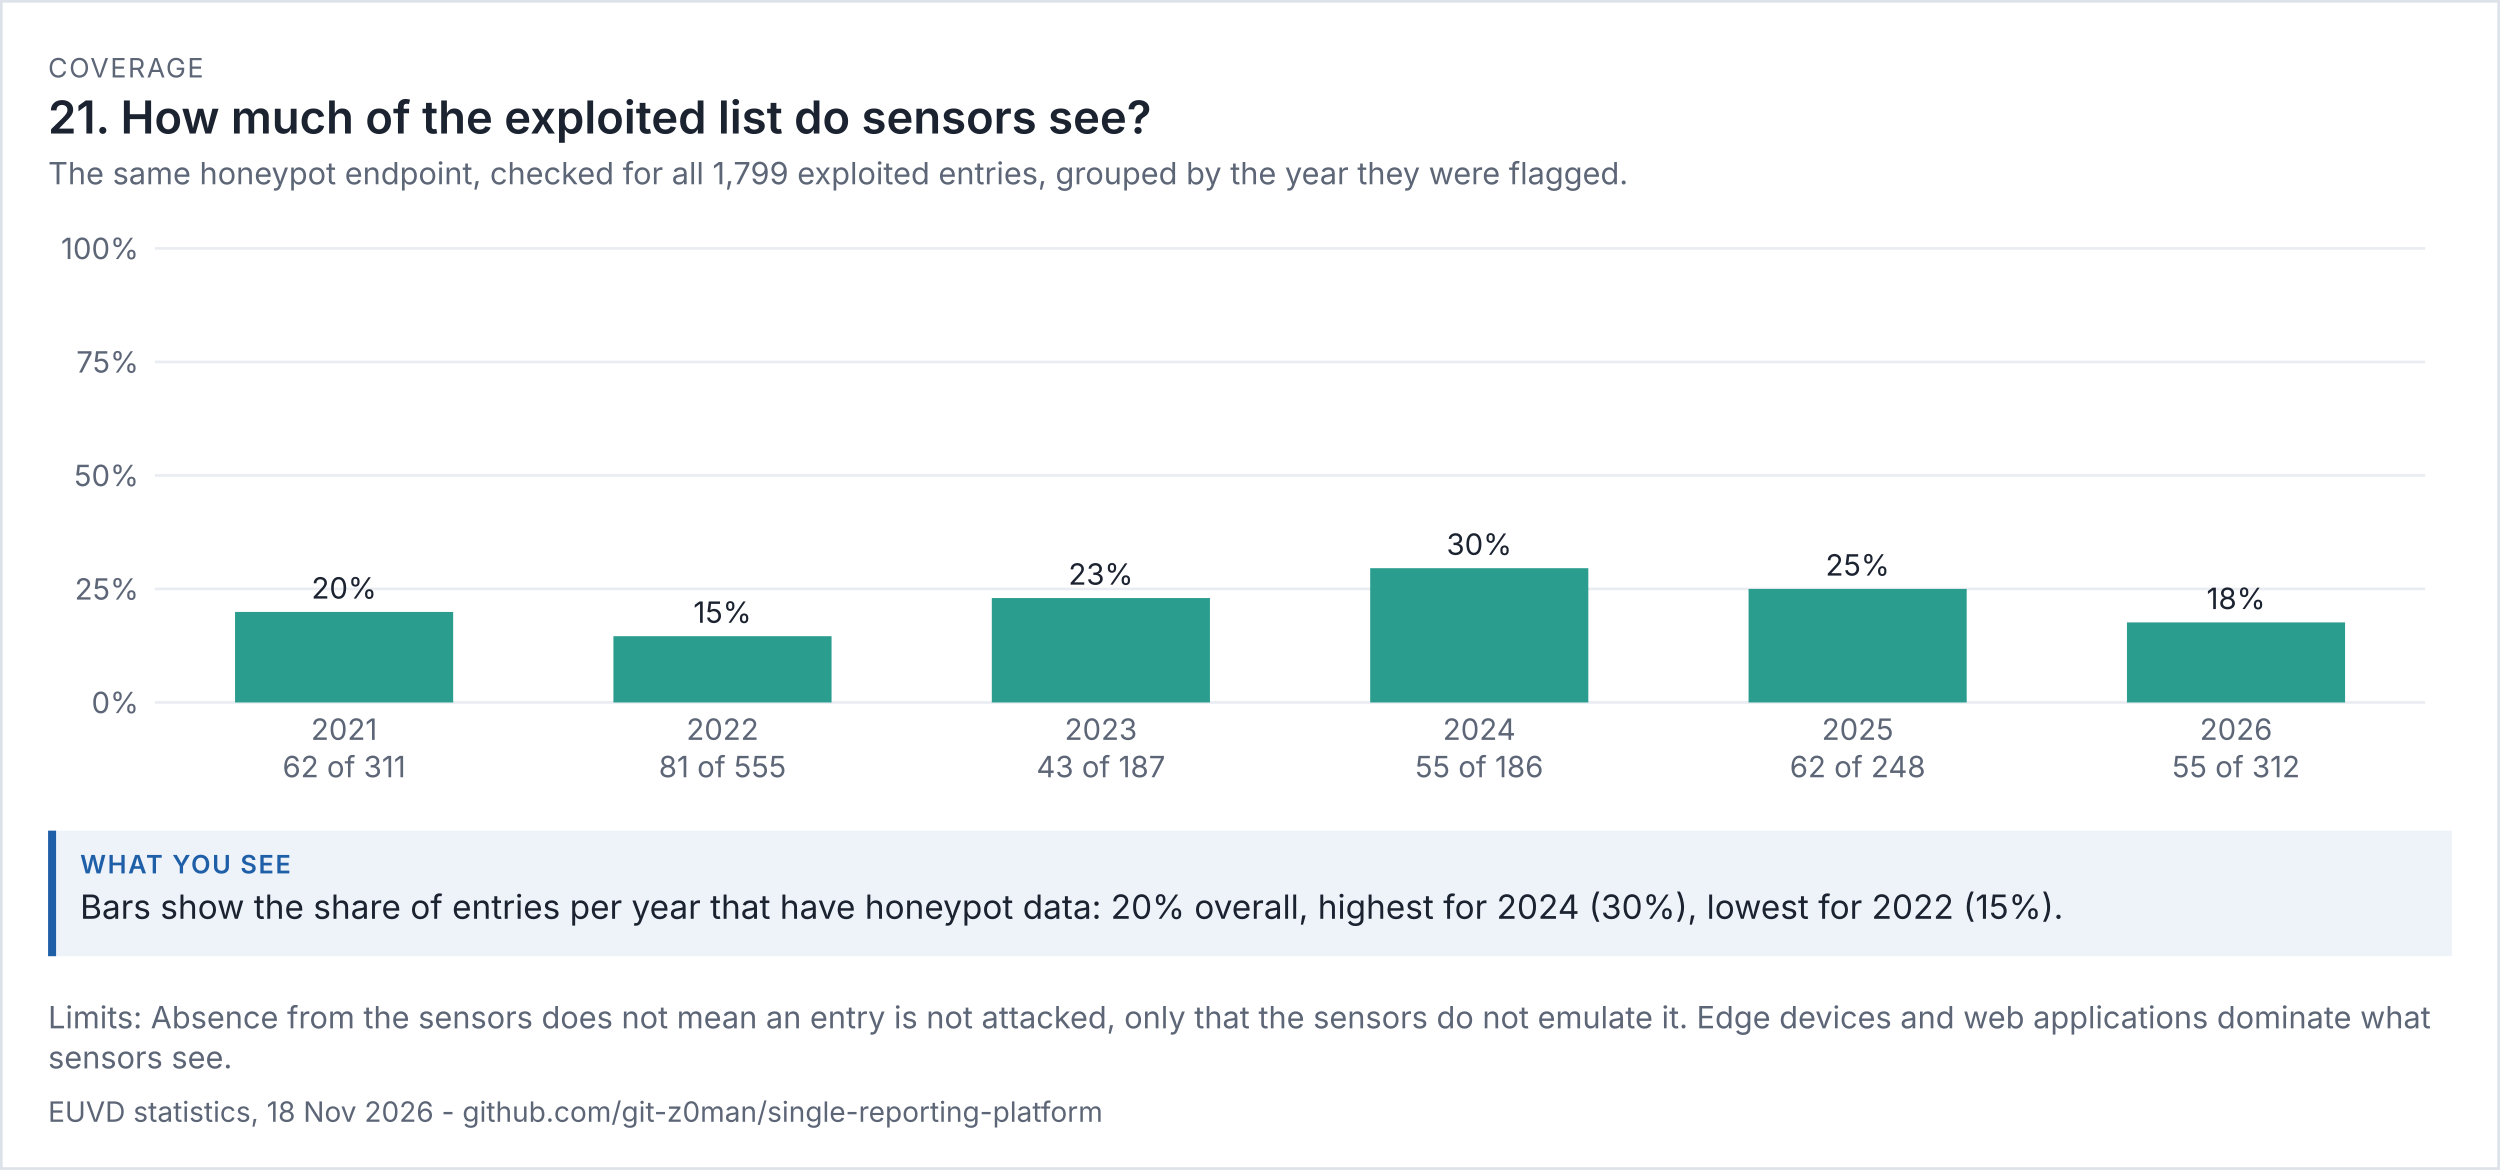
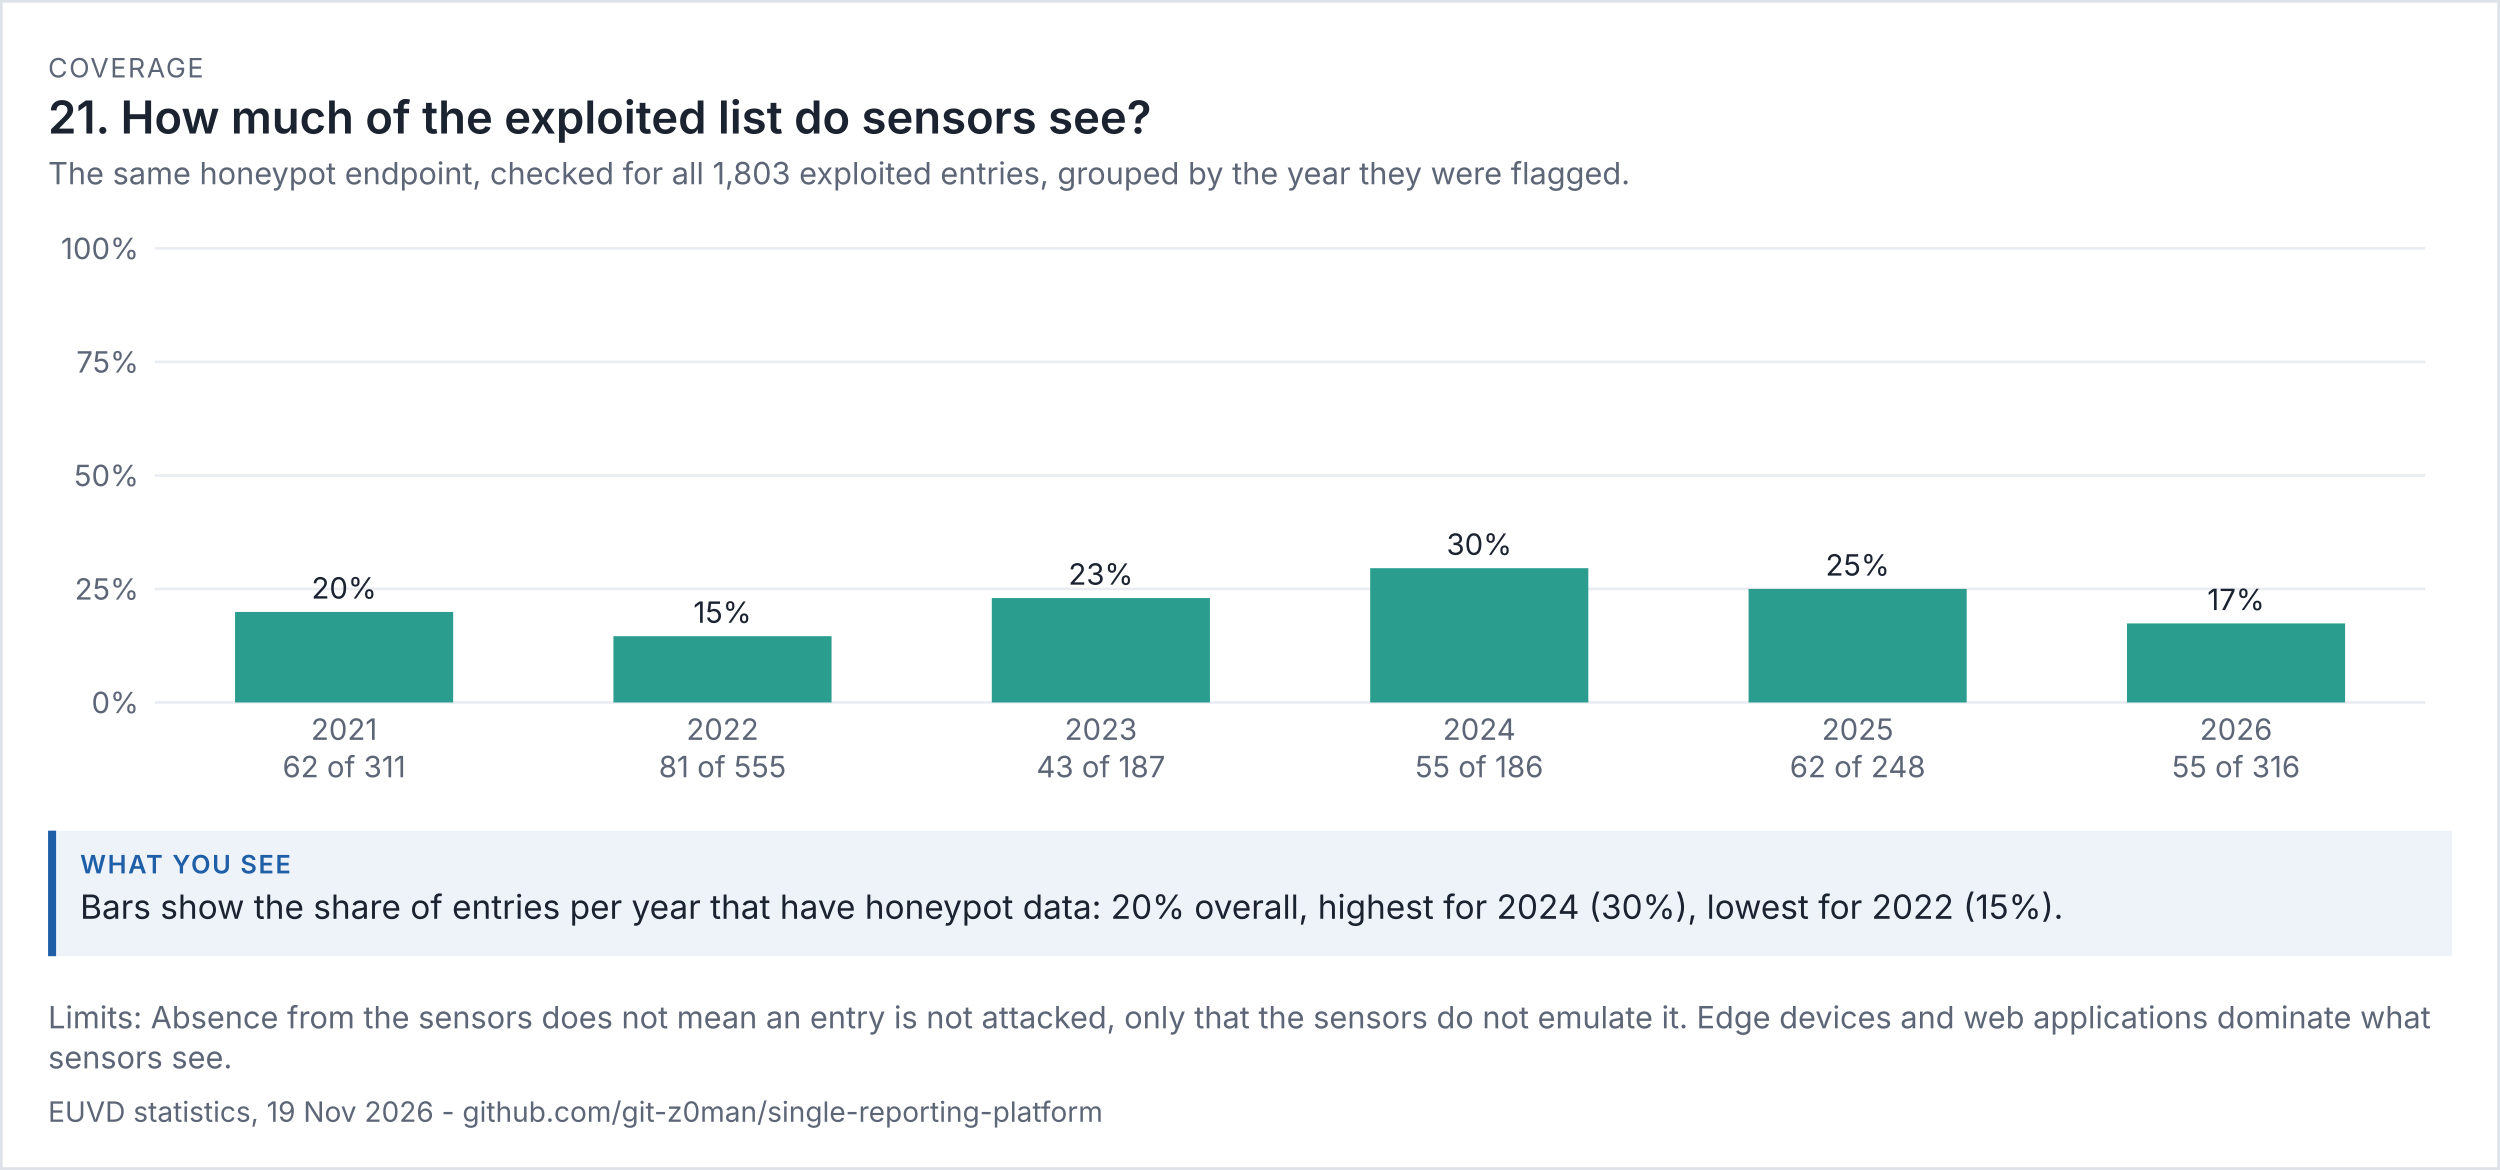
<svg xmlns="http://www.w3.org/2000/svg" viewBox="0 0 936 438" width="936" height="438" font-family="system-ui,-apple-system,'Segoe UI',sans-serif">
  <rect width="100%" height="100%" fill="#ffffff" />
  <rect x="0.5" y="0.5" width="935" height="437" fill="none" stroke="#dde1e8" />
  <text x="18" y="29" font-size="10" letter-spacing="0.6" fill="#5d6677">COVERAGE</text>
  <text x="18" y="50" font-size="17" fill="#1b2230" font-weight="600">21. How much of the exploited list do sensors see?</text>
-   <text x="18" y="69" font-size="11.5" fill="#5d6677">The same honeypot endpoint, checked for all 1,799 exploited entries, grouped by the year they were flagged.</text>
+   <text x="18" y="69" font-size="11.5" fill="#5d6677">The same honeypot endpoint, checked for all 1,803 exploited entries, grouped by the year they were flagged.</text>
  <g transform="translate(18,79) scale(1)" font-size="11">
    <svg viewBox="0 0 900 220" role="img" width="900" height="220">
      <g>
        <line x1="40" x2="890" y1="184" y2="184" stroke="rgb(233, 236, 241)" />
        <text x="34" y="188" text-anchor="end" fill="rgb(93, 102, 119)">0%</text>
        <line x1="40" x2="890" y1="141.5" y2="141.5" stroke="rgb(233, 236, 241)" />
        <text x="34" y="145.5" text-anchor="end" fill="rgb(93, 102, 119)">25%</text>
        <line x1="40" x2="890" y1="99" y2="99" stroke="rgb(233, 236, 241)" />
        <text x="34" y="103" text-anchor="end" fill="rgb(93, 102, 119)">50%</text>
        <line x1="40" x2="890" y1="56.5" y2="56.5" stroke="rgb(233, 236, 241)" />
        <text x="34" y="60.5" text-anchor="end" fill="rgb(93, 102, 119)">75%</text>
        <line x1="40" x2="890" y1="14" y2="14" stroke="rgb(233, 236, 241)" />
        <text x="34" y="18" text-anchor="end" fill="rgb(93, 102, 119)">100%</text>
        <rect x="70" y="150.109" width="81.667" height="33.891" fill="rgb(42, 157, 143)" />
        <text x="110.833" y="145.109" text-anchor="middle" class="t" fill="rgb(27, 34, 48)">20%</text>
        <text x="110.833" y="198" text-anchor="middle" fill="rgb(93, 102, 119)">2021</text>
        <text x="110.833" y="212" text-anchor="middle" fill="rgb(93, 102, 119)">62 of 311</text>
        <rect x="211.667" y="159.189" width="81.667" height="24.811" fill="rgb(42, 157, 143)" />
        <text x="252.5" y="154.189" text-anchor="middle" class="t" fill="rgb(27, 34, 48)">15%</text>
        <text x="252.5" y="198" text-anchor="middle" fill="rgb(93, 102, 119)">2022</text>
        <text x="252.5" y="212" text-anchor="middle" fill="rgb(93, 102, 119)">81 of 555</text>
        <rect x="353.333" y="144.909" width="81.667" height="39.091" fill="rgb(42, 157, 143)" />
        <text x="394.167" y="139.909" text-anchor="middle" class="t" fill="rgb(27, 34, 48)">23%</text>
        <text x="394.167" y="198" text-anchor="middle" fill="rgb(93, 102, 119)">2023</text>
        <text x="394.167" y="212" text-anchor="middle" fill="rgb(93, 102, 119)">43 of 187</text>
        <rect x="495" y="133.731" width="81.667" height="50.269" fill="rgb(42, 157, 143)" />
        <text x="535.833" y="128.731" text-anchor="middle" class="t" fill="rgb(27, 34, 48)">30%</text>
        <text x="535.833" y="198" text-anchor="middle" fill="rgb(93, 102, 119)">2024</text>
        <text x="535.833" y="212" text-anchor="middle" fill="rgb(93, 102, 119)">55 of 186</text>
        <rect x="636.667" y="141.5" width="81.667" height="42.5" fill="rgb(42, 157, 143)" />
        <text x="677.5" y="136.5" text-anchor="middle" class="t" fill="rgb(27, 34, 48)">25%</text>
        <text x="677.5" y="198" text-anchor="middle" fill="rgb(93, 102, 119)">2025</text>
        <text x="677.5" y="212" text-anchor="middle" fill="rgb(93, 102, 119)">62 of 248</text>
-         <rect x="778.333" y="154.032" width="81.667" height="29.968" fill="rgb(42, 157, 143)" />
-         <text x="819.167" y="149.032" text-anchor="middle" class="t" fill="rgb(27, 34, 48)">18%</text>
+         <rect x="778.333" y="154.411" width="81.667" height="29.589" fill="rgb(42, 157, 143)" />
+         <text x="819.167" y="149.411" text-anchor="middle" class="t" fill="rgb(27, 34, 48)">17%</text>
        <text x="819.167" y="198" text-anchor="middle" fill="rgb(93, 102, 119)">2026</text>
-         <text x="819.167" y="212" text-anchor="middle" fill="rgb(93, 102, 119)">55 of 312</text>
+         <text x="819.167" y="212" text-anchor="middle" fill="rgb(93, 102, 119)">55 of 316</text>
      </g>
    </svg>
  </g>
  <rect x="18" y="311" width="900" height="47" fill="#eef3fa" />
  <rect x="18" y="311" width="3" height="47" fill="#1f5fa8" />
  <text x="30" y="327" font-size="9.5" letter-spacing="0.6" font-weight="600" fill="#1f5fa8">WHAT YOU SEE</text>
  <text x="30" y="344" font-size="12.5" fill="#1b2230">Bars show the share of entries per year that have honeypot data: 20% overall, highest for 2024 (30%), lowest for 2022 (15%).</text>
  <text x="18" y="385" font-size="11.5" fill="#5d6677">Limits: Absence from the sensors does not mean an entry is not attacked, only that the sensors do not emulate it. Edge devices and web applications dominate what</text>
  <text x="18" y="400" font-size="11.5" fill="#5d6677">sensors see.</text>
-   <text x="18" y="420" font-size="10.5" fill="#5d6677">EUVD statistics, 18 Nov 2026 - github.com/git-z0man/single-reporting-platform</text>
+   <text x="18" y="420" font-size="10.5" fill="#5d6677">EUVD statistics, 19 Nov 2026 - github.com/git-z0man/single-reporting-platform</text>
</svg>
